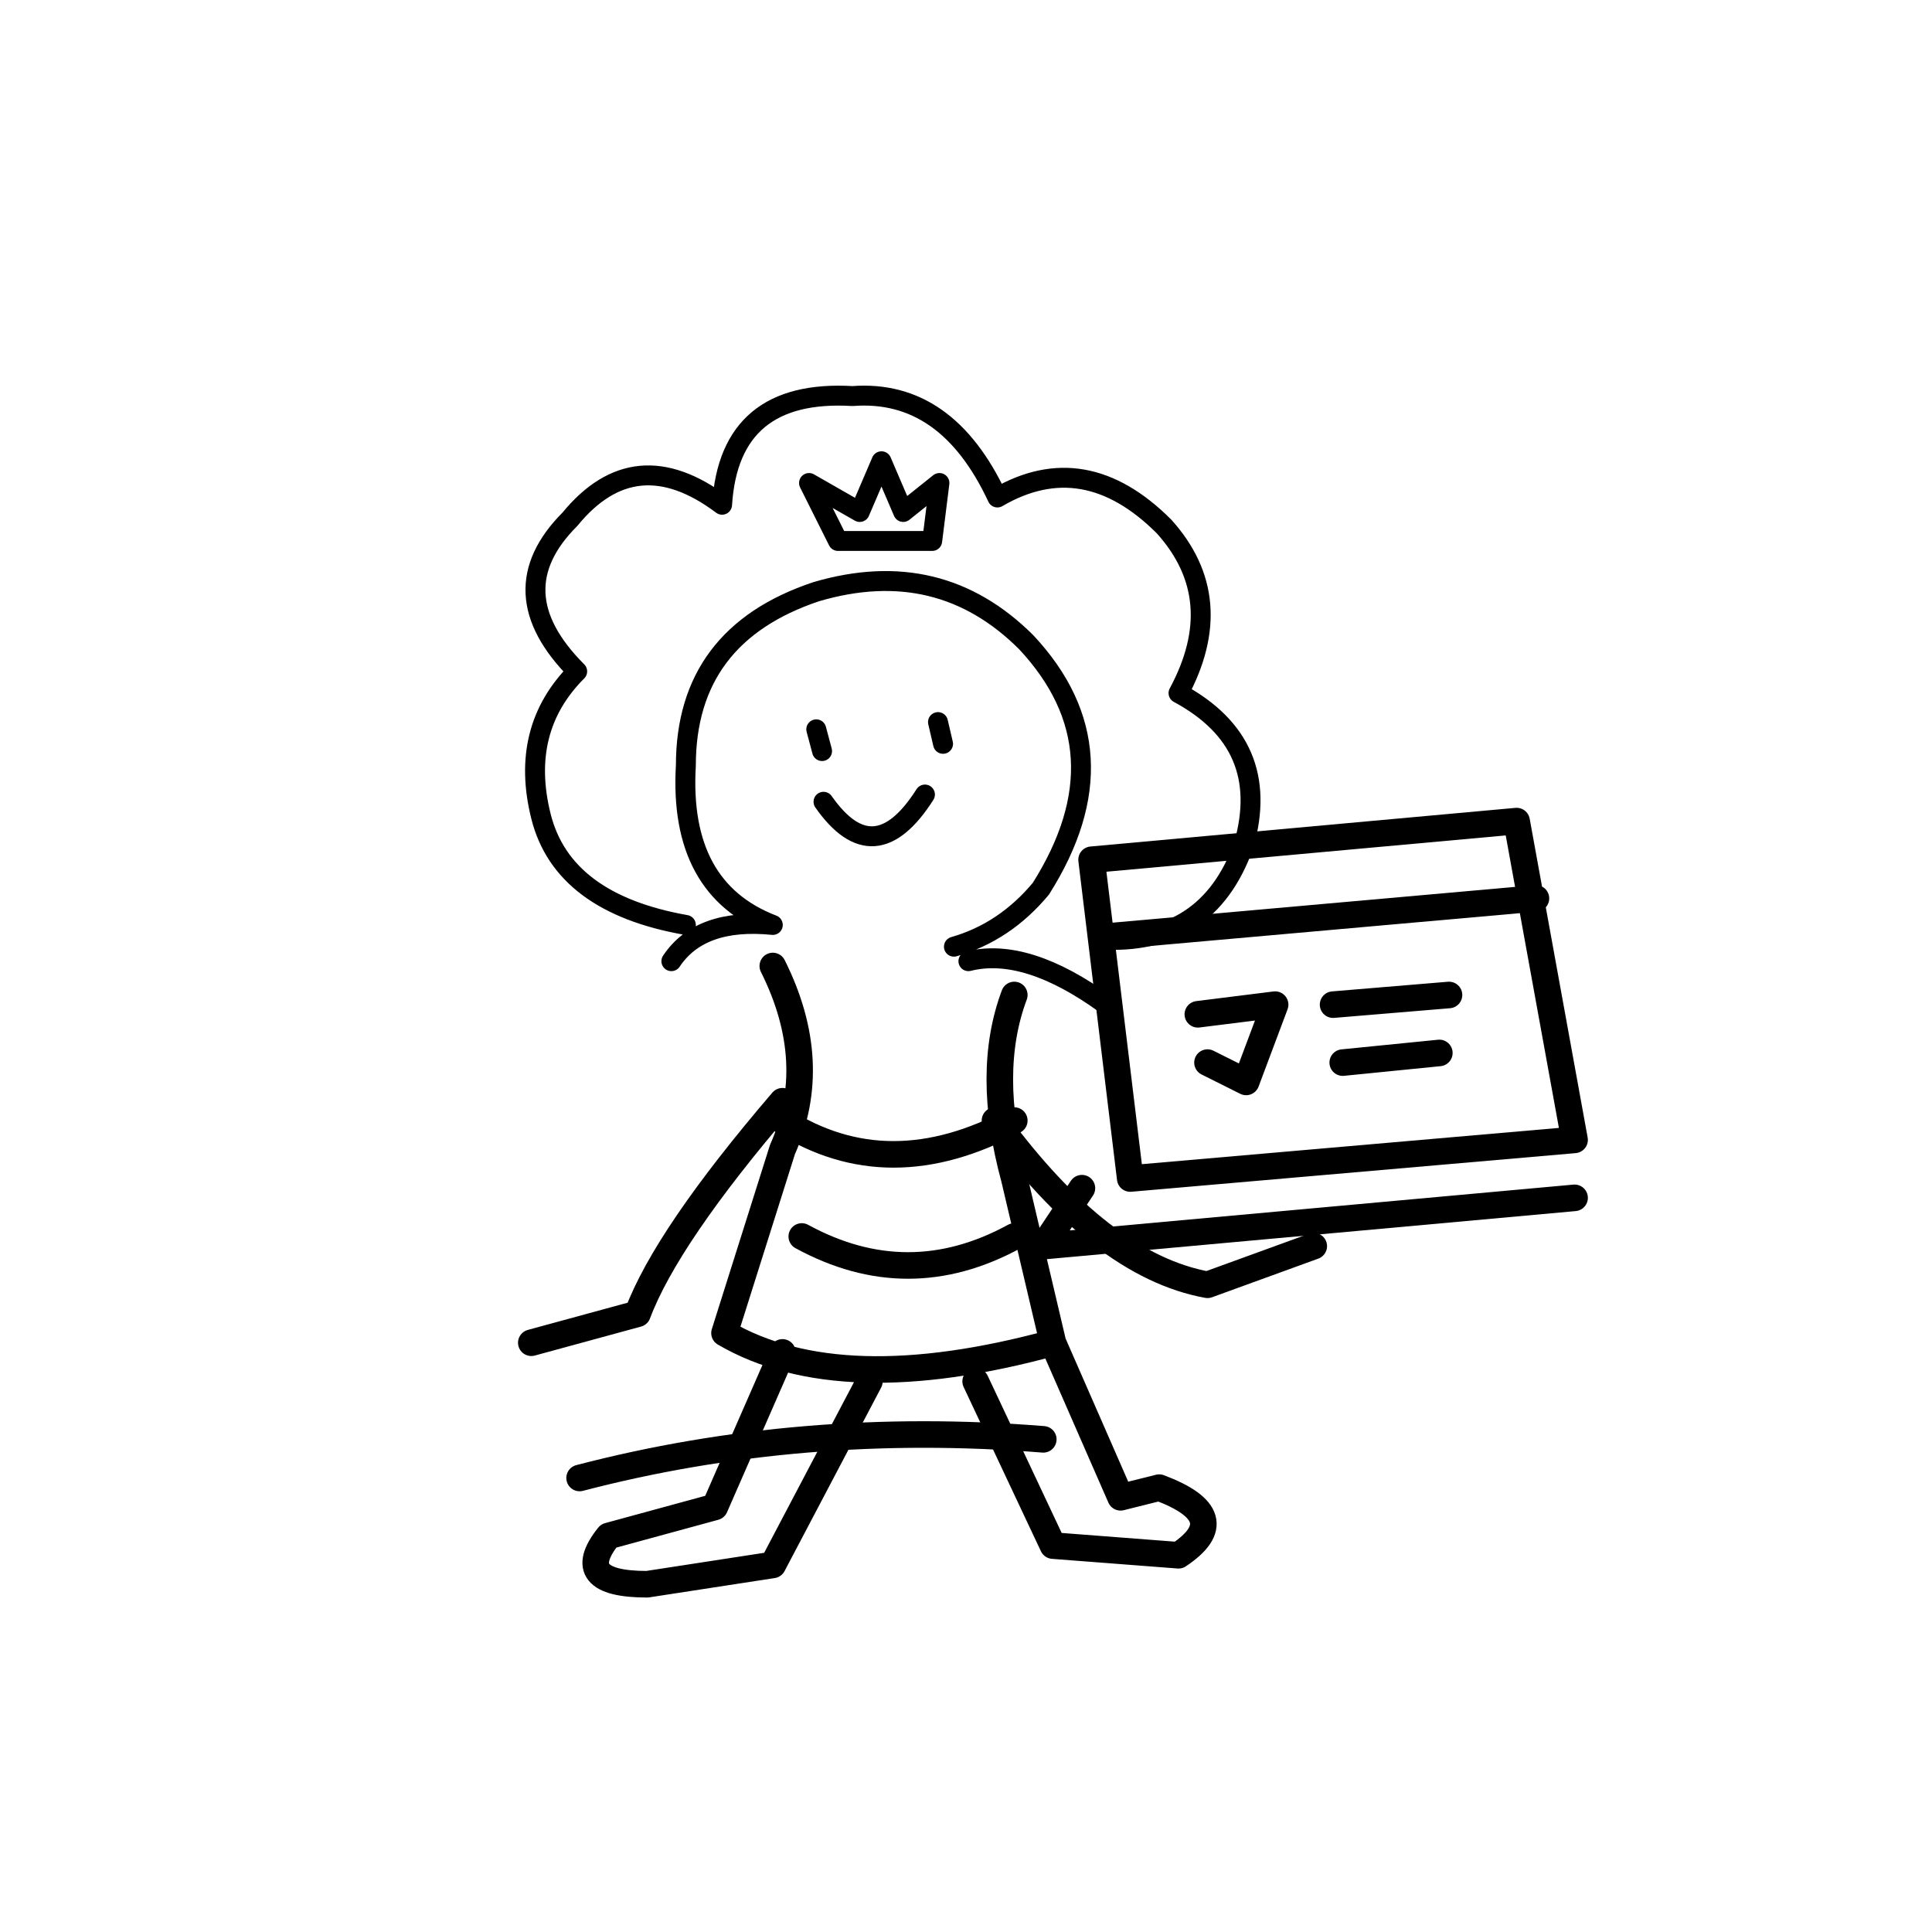
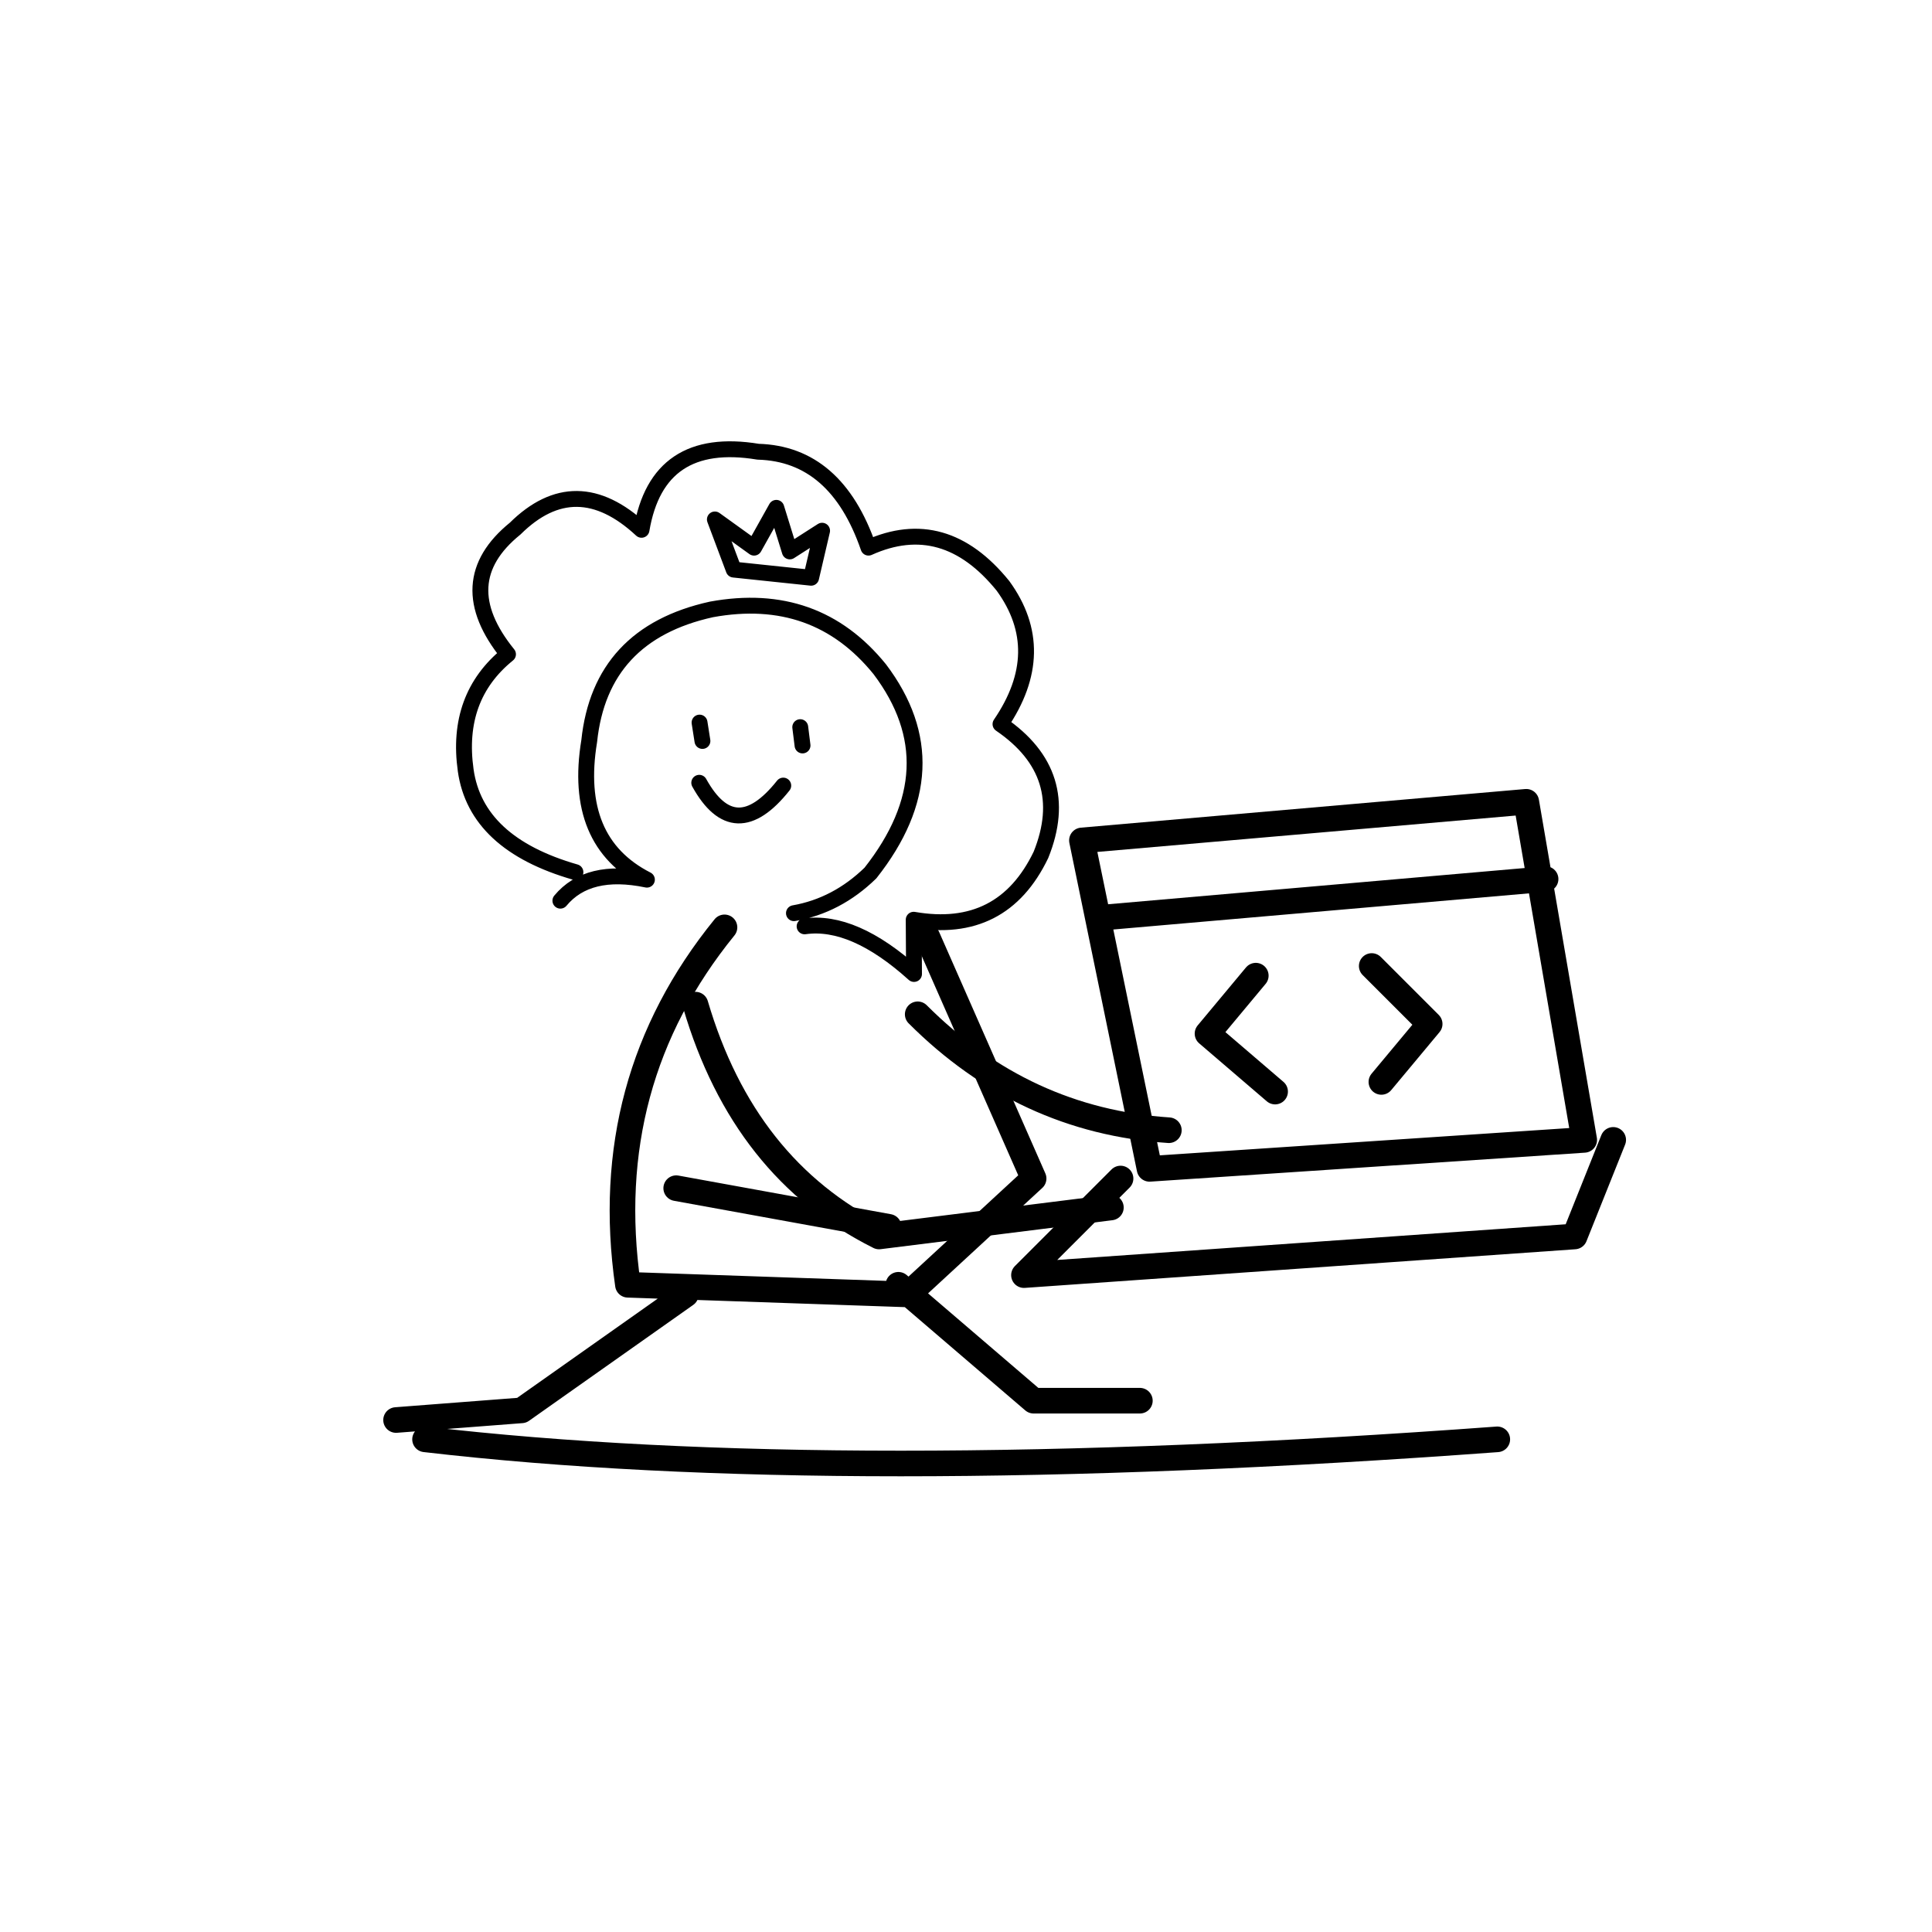
<svg xmlns="http://www.w3.org/2000/svg" viewBox="0 0 200 200">
-   <g fill="none" stroke="#000" stroke-width="2.75" stroke-linecap="round" stroke-linejoin="round">
-     <path d="M68 101Q51 98 48 86T53 66Q42 55 52 45Q61 34 73 43Q74 27 91 28Q104 27 111 42Q123 35 134 46Q143 56 136 69Q149 76 145 90Q140 104 125 103L126 112Q115 104 107 106M66 106q4-6 14-5 M80 101Q67 96 68 79Q68 61 86 55Q103 50 115 62Q129 77 117 96Q112 102 105 104 M86 74l.8 3m16-4 .7 3 M87 84q7 10 14-1 M89 48l-4-8 7 4 3-7 3 7 5-4-1 8z" transform="translate(20 20) scale(.75) rotate(0 96 104)" />
-     <path d="M80 100q5 10 1 19l-6 19q12 7 34 1l-4-17q-3-11 0-19 M81 116q11 7 24 0m-22 12q11 6 22 0 M81 140l-7 16-11 3q-4 5 4 5l13-2 10-19m11 0 8 17 13 1q6-4-2-7l-4 1-7-16" />
-     <path d="M60 153q23-6 48-4" opacity="1" />
-     <path d="M81 114q-12 14-15 22l-11 3m48-23q11 15 22 17l11-4" transform="rotate(0 97 115)" />
-     <path d="M113 89l44-4 6 33-46 4z M114 97l45-4 M124 105l8-1-3 8-4-2 M138 104l12-1m-11 7 10-1 M112 123l-4 6 55-5" transform="translate(0 0)" />
+   <g fill="none" stroke="#000" stroke-width="2.65" stroke-linecap="round" stroke-linejoin="round" transform="translate(0 0)">
+     <path d="M68 101Q51 98 48 86T53 66Q42 55 52 45Q61 34 73 43Q74 27 91 28Q104 27 111 42Q123 35 134 46Q143 56 136 69Q149 76 145 90Q140 104 125 103L126 112Q115 104 107 106M66 106q4-6 14-5 M80 101Q67 96 68 79Q68 61 86 55Q103 50 115 62Q129 77 117 96Q112 102 105 104 M86 74l.8 3m16-4 .7 3 M87 84q7 10 14-1 M89 48l-4-8 7 4 3-7 3 7 5-4-1 8z" transform="translate(78 81) rotate(6) scale(0.62) translate(-96 -83)" />
+     <path d="M75 96q-13 16-10 37l29 1 13-12-11-25 M70 123l22 4 M71 134l-17 12-13 1m52-14 14 12 11 0 M44 149q43 5 111 0" />
+     <g transform="rotate(0 96 105)">
+       <path d="M72 104q5 17 19 24l24-3 M95 105q11 11 26 12" />
+       <path d="M112 87l46-4 6 35-45 3z M114 95l46-4 M130 101l-5 6 7 6m10-13 6 6-5 6 m-27 10-10 10 57-4 4-10" />
+     </g>
  </g>
</svg>
